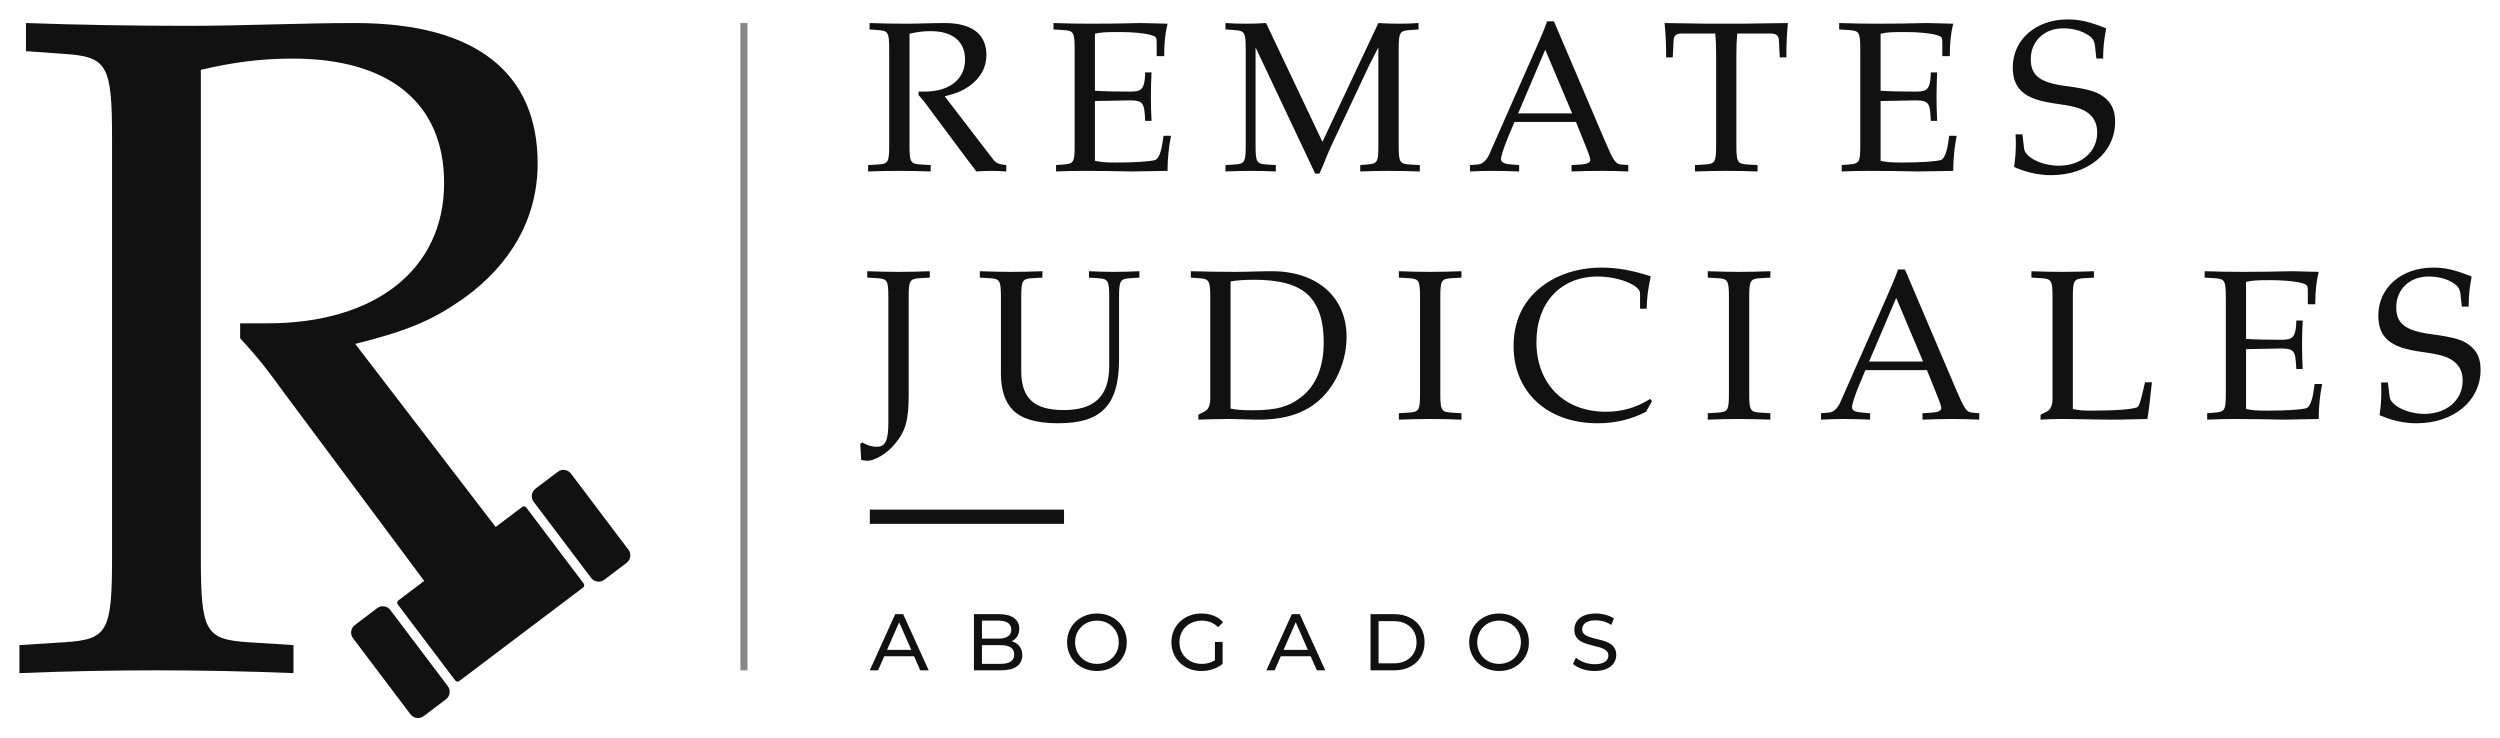
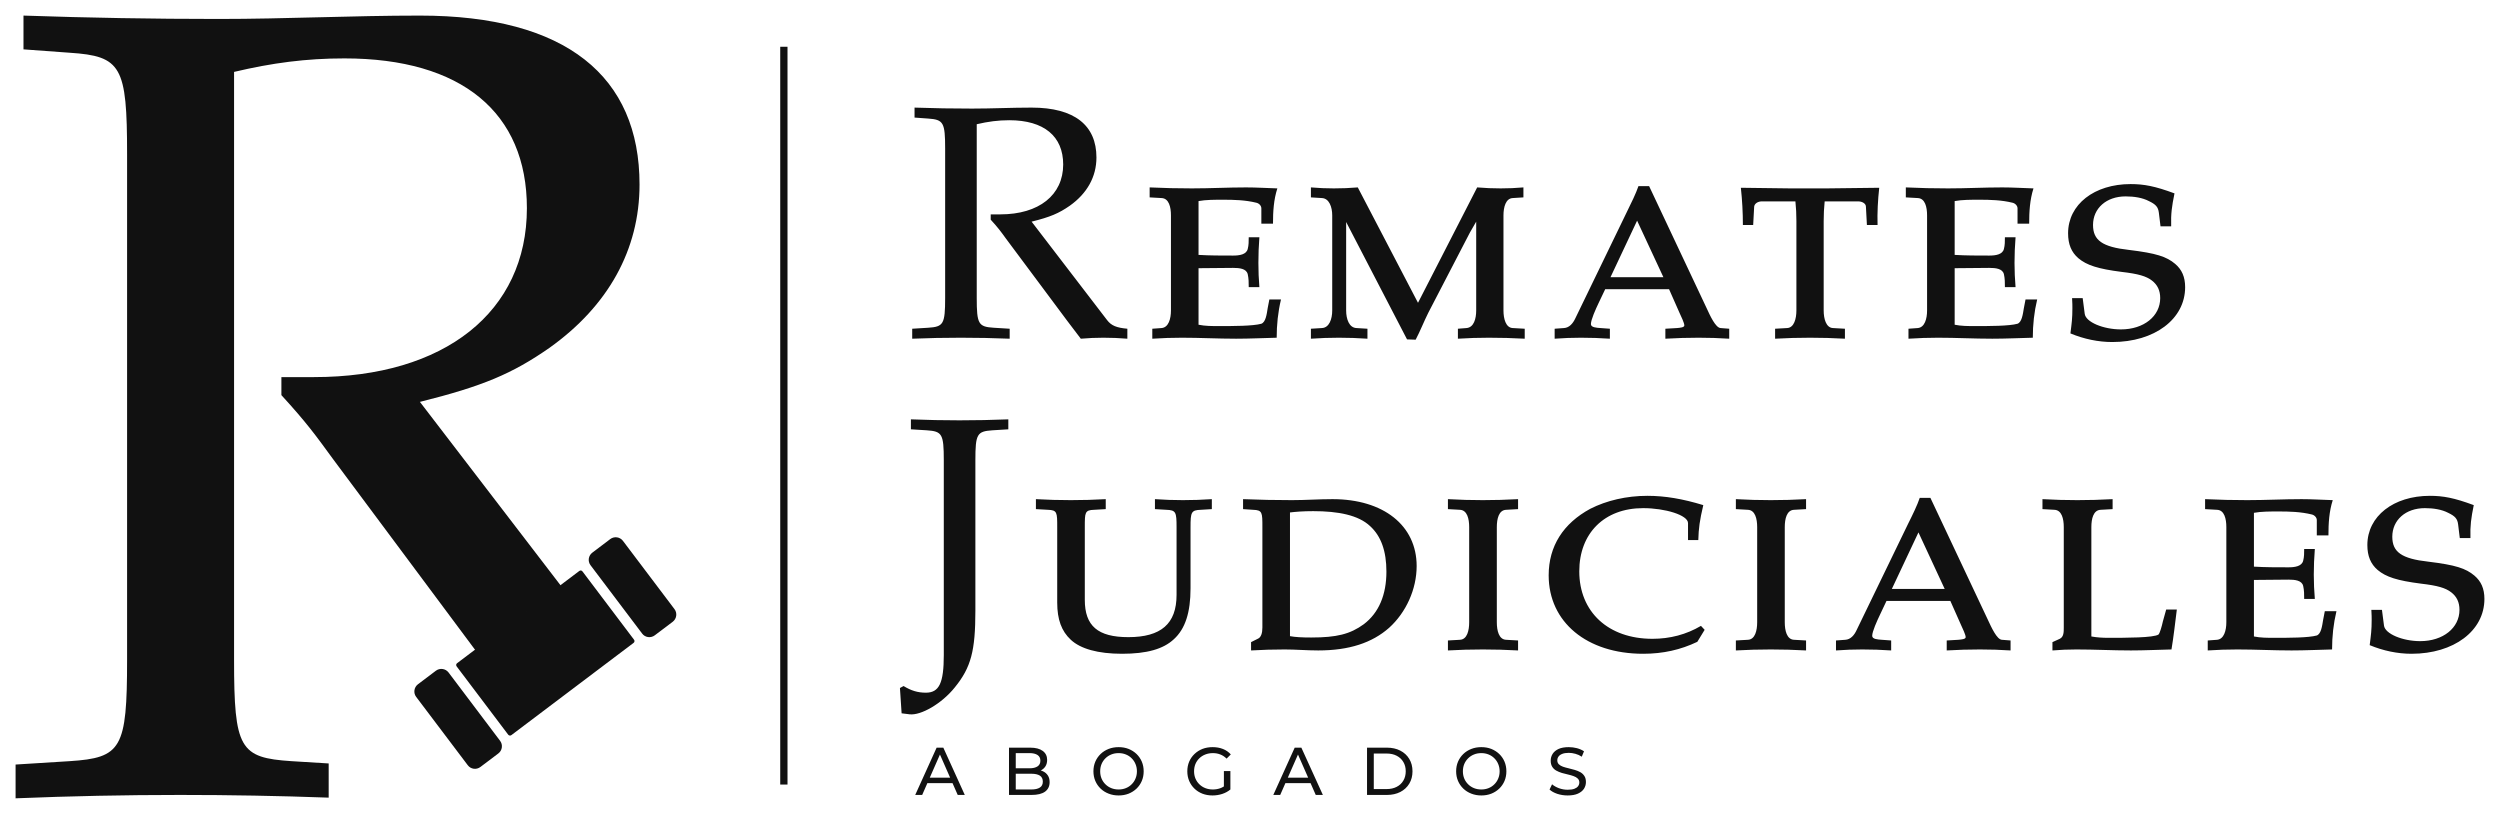
- <svg xmlns="http://www.w3.org/2000/svg" viewBox="-3 -3.56 386.22 113.93" role="img" aria-label="Abogados Remates Judiciales">
-   <path d="M0 100.43V96.1L6.94 95.66C13.58 95.23 14.31 94.08 14.31 82.66V17.77C14.31 6.5 13.58 5.2 6.94 4.77L1.01 4.34V0C9.39 0.29 17.63 0.43 26.01 0.43C34.68 0.43 43.21 0 51.88 0C70.66 0 80.06 7.8 80.06 21.68C80.06 30.06 76.01 37.28 68.5 42.63C63.73 45.95 59.97 47.54 51.88 49.57L73.66 77.96L62.62 86.3L40.75 56.94C38.44 53.76 37.28 52.17 34.1 48.7V46.39H38.29C55.06 46.39 65.61 38.01 65.61 24.71C65.61 12.43 57.23 5.49 42.2 5.49C37.28 5.49 32.95 6.07 28.03 7.23V82.66C28.03 94.08 28.76 95.23 35.4 95.66L42.34 96.1V100.43Q31.72 100 21.1 100C14.02 100 7.08 100.14 0 100.43Z" fill="#111111" />
-   <path d="M78.29 74.83 87.17 86.59C87.31 86.78 87.28 87.06 87.09 87.2L67.94 101.66C67.75 101.8 67.48 101.76 67.33 101.57L58.45 89.81C58.31 89.62 58.35 89.34 58.54 89.2L77.68 74.75C77.87 74.6 78.14 74.64 78.29 74.83ZM57.3 90.68 66.18 102.44C66.66 103.08 66.53 103.98 65.9 104.47L62.44 107.08C61.8 107.56 60.89 107.43 60.41 106.79L51.53 95.03C51.05 94.39 51.18 93.49 51.81 93.01L55.27 90.39C55.91 89.91 56.82 90.04 57.3 90.68ZM85.21 69.61 94.09 81.37C94.57 82.01 94.44 82.91 93.81 83.39L90.35 86.01C89.71 86.49 88.8 86.36 88.32 85.72L79.44 73.96C78.96 73.32 79.09 72.42 79.72 71.94L83.18 69.32C83.82 68.84 84.73 68.97 85.21 69.61Z" fill="#111111" />
-   <path d="M111.38 0H112.48V100H111.38Z" fill="#111111" opacity="0.5" />
-   <path d="M131.11 22.93C132.72 22.87 134.31 22.84 135.93 22.84C137.54 22.84 139.16 22.87 140.78 22.93V21.94L139.19 21.85C137.67 21.75 137.51 21.48 137.51 18.88V1.65C138.63 1.39 139.62 1.25 140.74 1.25C144.18 1.25 146.09 2.84 146.09 5.64C146.09 8.68 143.68 10.59 139.85 10.59H138.9V11.12C139.62 11.91 139.89 12.28 140.41 13L146.49 21.15L147.84 22.93C148.6 22.87 149.32 22.84 150.08 22.84C150.87 22.84 151.67 22.87 152.46 22.93V21.94C151.4 21.85 150.87 21.65 150.45 21.09L142.95 11.32C144.8 10.86 145.66 10.49 146.75 9.73C148.47 8.51 149.39 6.86 149.39 4.95C149.39 1.78 147.24 -0 142.95 -0C140.97 -0 139.03 0.1 137.05 0.1C135.13 0.1 133.25 0.07 131.34 -0V0.99L132.69 1.09C134.21 1.19 134.37 1.49 134.37 4.06V18.88C134.37 21.48 134.21 21.75 132.69 21.85L131.11 21.94ZM159.75 0.99 161.34 1.09C162.85 1.19 163.02 1.45 163.02 4.06V18.88C163.02 21.48 162.89 21.71 161.34 21.85L160.15 21.94V22.93C161.5 22.87 162.85 22.84 164.21 22.84C166.75 22.84 169.32 22.87 171.86 22.93L177.37 22.84C177.37 20.92 177.57 19.14 177.9 17.42H176.75L176.58 18.55C176.38 19.97 175.95 20.99 175.49 21.15C174.8 21.38 172.39 21.55 169.42 21.55C167.7 21.55 167.11 21.48 166.15 21.28V12.05L171.43 11.95C172.89 11.95 173.51 12.08 173.74 13.17C173.88 13.89 173.91 15.11 173.91 15.11H174.9C174.83 13.89 174.8 12.67 174.8 11.45C174.8 10.16 174.83 8.91 174.9 7.62H173.91C173.91 7.62 173.91 8.71 173.74 9.34C173.48 10.46 172.85 10.59 171.43 10.59C169.78 10.59 167.61 10.56 166.15 10.46V1.65C167.18 1.42 167.74 1.39 170.01 1.39C171.9 1.39 173.74 1.55 174.8 1.85C175.59 2.08 175.69 2.21 175.69 2.97V5.11H176.85C176.85 3.13 177.01 1.55 177.37 0.1L173.28 -0C170.74 0.07 168.17 0.1 165.63 0.1C163.68 0.1 161.7 0.07 159.75 -0ZM186.32 22.93C187.6 22.87 188.86 22.84 190.14 22.84C191.46 22.84 192.78 22.87 194.1 22.93V21.94L192.65 21.85C191.13 21.75 190.97 21.45 190.97 18.88V3.76L200.18 23.26H200.84C201.66 21.48 201.93 20.56 202.62 19.07L208.49 6.6L209.94 3.76V18.88C209.94 21.48 209.81 21.71 208.26 21.85L207.14 21.94V22.93C208.56 22.87 209.94 22.84 211.36 22.84C213.01 22.84 214.7 22.87 216.35 22.93V21.94L214.76 21.85C213.24 21.75 213.08 21.48 213.08 18.88V4.06C213.08 1.49 213.24 1.19 214.76 1.09L216.15 0.99V-0C215.13 0.07 214.1 0.1 213.08 0.1C212.02 0.1 211 0.07 209.94 -0L201.3 18.35L192.59 -0C191.53 0.07 190.51 0.1 189.45 0.1C188.4 0.1 187.37 0.07 186.32 -0V0.99L187.77 1.09C189.29 1.19 189.45 1.49 189.45 4.06V18.88C189.45 21.45 189.29 21.75 187.77 21.85L186.32 21.94ZM224.1 22.93C225.29 22.87 226.51 22.84 227.7 22.84C229.02 22.84 230.37 22.87 231.69 22.93V21.94L230.47 21.85C229.32 21.75 228.89 21.52 228.89 20.99C228.89 20.56 229.35 19.14 230.04 17.49L230.97 15.28H240.47L241.99 19.07C242.55 20.46 242.68 20.89 242.68 21.19C242.68 21.55 242.15 21.78 241.33 21.85L239.78 21.94V22.93C241.29 22.87 242.85 22.84 244.36 22.84C245.75 22.84 247.17 22.87 248.55 22.93V21.94L247.43 21.85C246.57 21.78 246.21 21.15 245.06 18.48L237.07 -0.26H236.01C236.01 -0.26 235.65 0.86 234.4 3.66L227.1 20.23C226.68 21.19 226.05 21.78 225.32 21.85L224.1 21.94ZM231.53 13.96 235.72 4.12 239.88 13.96ZM254.16 -0C254.33 1.88 254.4 3.17 254.4 5.31H255.42L255.55 2.71C255.58 1.91 255.95 1.62 256.87 1.62H261.99C262.08 2.74 262.12 3.5 262.12 4.92V18.88C262.12 21.48 261.95 21.75 260.43 21.85L258.85 21.94V22.93C260.47 22.87 262.05 22.84 263.67 22.84C265.29 22.84 266.9 22.87 268.52 22.93V21.94L266.94 21.85C265.42 21.75 265.25 21.48 265.25 18.88V4.92C265.25 3.43 265.29 2.71 265.38 1.62H270.5C271.42 1.62 271.79 1.91 271.82 2.71L271.95 5.31H272.97C272.97 3.17 273.04 1.88 273.21 -0L266.08 0.1H260.86ZM281.13 0.99 282.71 1.09C284.23 1.19 284.39 1.45 284.39 4.06V18.88C284.39 21.48 284.26 21.71 282.71 21.85L281.52 21.94V22.93C282.87 22.87 284.23 22.84 285.58 22.84C288.12 22.84 290.7 22.87 293.24 22.93L298.75 22.84C298.75 20.92 298.95 19.14 299.28 17.42H298.12L297.96 18.55C297.76 19.97 297.33 20.99 296.87 21.15C296.17 21.38 293.76 21.55 290.79 21.55C289.08 21.55 288.48 21.48 287.53 21.28V12.05L292.81 11.95C294.26 11.95 294.89 12.08 295.12 13.17C295.25 13.89 295.28 15.11 295.28 15.11H296.27C296.21 13.89 296.17 12.67 296.17 11.45C296.17 10.16 296.21 8.91 296.27 7.62H295.28C295.28 7.62 295.28 8.71 295.12 9.34C294.85 10.46 294.23 10.59 292.81 10.59C291.16 10.59 288.98 10.56 287.53 10.46V1.65C288.55 1.42 289.11 1.39 291.39 1.39C293.27 1.39 295.12 1.55 296.17 1.85C296.97 2.08 297.06 2.21 297.06 2.97V5.11H298.22C298.22 3.13 298.38 1.55 298.75 0.1L294.66 -0C292.11 0.07 289.54 0.1 287 0.1C285.05 0.1 283.07 0.07 281.13 -0ZM307.95 6.86C307.95 8.48 308.38 9.67 309.34 10.56C310.46 11.58 311.98 12.11 315.18 12.54C317.72 12.9 318.88 13.3 319.74 14.02C320.59 14.75 320.99 15.68 320.99 16.93C320.99 19.9 318.51 22.04 315.08 22.04C312.44 22.04 309.87 20.76 309.7 19.4L309.44 17.19H308.38C308.42 17.79 308.42 18.32 308.42 18.51C308.42 20.03 308.35 20.76 308.15 22.24C310.03 23.07 311.95 23.5 313.86 23.5C319.6 23.5 323.76 20.03 323.76 15.25C323.76 13.69 323.33 12.61 322.41 11.75C321.25 10.66 319.87 10.23 316.17 9.73C312.15 9.21 310.73 8.12 310.73 5.58C310.73 2.81 312.81 0.82 315.71 0.82C317 0.82 318.22 1.09 319.11 1.58C320.2 2.14 320.56 2.64 320.66 3.6L320.86 5.48H321.91C321.91 3.73 322.05 2.61 322.38 0.82C319.74 -0.23 318.25 -0.56 316.44 -0.56C311.52 -0.56 307.95 2.54 307.95 6.86Z" fill="#111111" />
-   <path d="M129.89 65 130.05 67.51 130.84 67.61C131.97 67.74 134.04 66.55 135.33 64.93C136.95 62.95 137.38 61.3 137.38 57.31V42.4C137.38 39.79 137.54 39.52 139.06 39.42L140.64 39.33V38.34C139.03 38.4 137.41 38.44 135.79 38.44C134.18 38.44 132.59 38.4 130.98 38.34V39.33L132.56 39.42C134.08 39.52 134.24 39.79 134.24 42.4V61.73C134.24 64.5 133.78 65.46 132.46 65.46C131.67 65.46 131.01 65.26 130.25 64.8ZM148.37 39.33 149.95 39.42C151.47 39.52 151.63 39.79 151.63 42.4V54.11C151.63 56.68 152.23 58.5 153.48 59.79C154.8 61.14 157.14 61.83 160.44 61.83C163.84 61.83 166.12 61.14 167.61 59.62C169.16 58.07 169.88 55.6 169.88 51.93V42.4C169.88 39.82 170.05 39.52 171.57 39.42L173.02 39.33V38.34C171.7 38.4 170.38 38.44 169.06 38.44C167.77 38.44 166.52 38.4 165.23 38.34V39.33L166.68 39.42C168.2 39.52 168.36 39.82 168.36 42.4V52.96C168.36 57.61 166.12 59.79 161.34 59.79C156.75 59.79 154.77 57.97 154.77 53.75V42.4C154.77 39.79 154.93 39.52 156.45 39.42L158.04 39.33V38.34C156.42 38.4 154.8 38.44 153.18 38.44C151.57 38.44 149.98 38.4 148.37 38.34ZM180.97 39.33 182.29 39.42C183.81 39.52 183.97 39.82 183.97 42.4V58.04C183.97 58.99 183.68 59.72 183.15 59.98L182.13 60.51V61.27C183.64 61.21 185.19 61.17 186.71 61.17C188.3 61.17 189.91 61.27 191.5 61.27C195.72 61.27 198.89 60.18 201.2 57.9C203.58 55.56 205.03 52 205.03 48.47C205.03 42.33 200.47 38.34 193.51 38.34C191.6 38.34 189.68 38.44 187.77 38.44C185.49 38.44 183.25 38.4 180.97 38.34ZM187.11 59.56V39.92C187.97 39.76 189.12 39.66 190.77 39.66C194.43 39.66 197.4 40.32 199.15 42.06C200.74 43.65 201.5 46.03 201.5 49.33C201.5 53.02 200.37 55.86 198.2 57.64C196.22 59.26 194.24 59.82 190.51 59.82C188.99 59.82 187.97 59.75 187.11 59.56ZM213.11 61.27C214.73 61.21 216.31 61.17 217.93 61.17C219.55 61.17 221.16 61.21 222.78 61.27V60.28L221.2 60.18C219.68 60.08 219.51 59.82 219.51 57.21V42.4C219.51 39.79 219.68 39.52 221.2 39.42L222.78 39.33V38.34C221.16 38.4 219.55 38.44 217.93 38.44C216.31 38.44 214.73 38.4 213.11 38.34V39.33L214.7 39.42C216.21 39.52 216.38 39.79 216.38 42.4V57.21C216.38 59.82 216.21 60.08 214.7 60.18L213.11 60.28ZM230.83 49.89C230.83 57.01 236.05 61.83 243.8 61.83C246.54 61.83 249.02 61.24 251.29 60.05L252.22 58.4L251.92 58.07C249.87 59.39 247.6 60.05 245.09 60.05C238.65 60.05 234.36 55.76 234.36 49.26C234.36 43.19 238.13 39.16 243.8 39.16C247.04 39.16 250.37 40.48 250.37 41.77V44.14H251.39C251.43 42.49 251.56 41.31 252.02 39.13C249.21 38.2 246.81 37.78 244.4 37.78C241.53 37.78 238.79 38.47 236.58 39.76C232.81 41.97 230.83 45.43 230.83 49.89ZM260.83 61.27C262.45 61.21 264.03 61.17 265.65 61.17C267.27 61.17 268.88 61.21 270.5 61.27V60.28L268.92 60.18C267.4 60.08 267.23 59.82 267.23 57.21V42.4C267.23 39.79 267.4 39.52 268.92 39.42L270.5 39.33V38.34C268.88 38.4 267.27 38.44 265.65 38.44C264.03 38.44 262.45 38.4 260.83 38.34V39.33L262.41 39.42C263.93 39.52 264.1 39.79 264.1 42.4V57.21C264.1 59.82 263.93 60.08 262.41 60.18L260.83 60.28ZM278.32 61.27C279.51 61.21 280.73 61.17 281.92 61.17C283.24 61.17 284.59 61.21 285.91 61.27V60.28L284.69 60.18C283.53 60.08 283.11 59.85 283.11 59.32C283.11 58.9 283.57 57.48 284.26 55.83L285.18 53.62H294.69L296.21 57.41C296.77 58.8 296.9 59.22 296.9 59.52C296.9 59.88 296.37 60.12 295.55 60.18L294 60.28V61.27C295.51 61.21 297.06 61.17 298.58 61.17C299.97 61.17 301.39 61.21 302.77 61.27V60.28L301.65 60.18C300.79 60.12 300.43 59.49 299.28 56.82L291.29 38.07H290.23C290.23 38.07 289.87 39.19 288.62 42L281.32 58.56C280.89 59.52 280.27 60.12 279.54 60.18L278.32 60.28ZM285.75 52.29 289.94 42.46 294.09 52.29ZM310.83 39.33 312.41 39.42C313.93 39.52 314.09 39.79 314.09 42.4V58.04C314.09 58.99 313.8 59.72 313.27 59.98L312.24 60.51V61.27C313.33 61.21 314.42 61.17 315.51 61.17C318.09 61.17 320.63 61.27 323.2 61.27C324.59 61.27 324.26 61.27 328.74 61.17C328.98 59.75 329.11 58.7 329.44 55.5H328.38L327.99 57.15C327.69 58.43 327.46 59.13 327.26 59.29C326.83 59.65 323.96 59.88 320.03 59.88C318.84 59.88 318.09 59.82 317.23 59.62V42.4C317.23 39.79 317.39 39.52 318.91 39.42L320.49 39.33V38.34C318.88 38.4 317.26 38.44 315.64 38.44C314.03 38.44 312.44 38.4 310.83 38.34ZM337.59 39.33 339.17 39.42C340.69 39.52 340.86 39.79 340.86 42.4V57.21C340.86 59.82 340.72 60.05 339.17 60.18L337.98 60.28V61.27C339.34 61.21 340.69 61.17 342.04 61.17C344.58 61.17 347.16 61.21 349.7 61.27L355.21 61.17C355.21 59.26 355.41 57.48 355.74 55.76H354.58L354.42 56.88C354.22 58.3 353.79 59.32 353.33 59.49C352.64 59.72 350.23 59.88 347.26 59.88C345.54 59.88 344.95 59.82 343.99 59.62V50.38L349.27 50.28C350.72 50.28 351.35 50.41 351.58 51.5C351.71 52.23 351.75 53.45 351.75 53.45H352.74C352.67 52.23 352.64 51.01 352.64 49.79C352.64 48.5 352.67 47.25 352.74 45.96H351.75C351.75 45.96 351.75 47.05 351.58 47.67C351.32 48.8 350.69 48.93 349.27 48.93C347.62 48.93 345.44 48.9 343.99 48.8V39.99C345.01 39.76 345.57 39.72 347.85 39.72C349.73 39.72 351.58 39.89 352.64 40.18C353.43 40.42 353.53 40.55 353.53 41.31V43.45H354.68C354.68 41.47 354.85 39.89 355.21 38.44L351.12 38.34C348.58 38.4 346 38.44 343.46 38.44C341.52 38.44 339.54 38.4 337.59 38.34ZM364.42 45.2C364.42 46.82 364.85 48.01 365.8 48.9C366.93 49.92 368.44 50.45 371.64 50.88C374.19 51.24 375.34 51.63 376.2 52.36C377.06 53.09 377.45 54.01 377.45 55.26C377.45 58.24 374.98 60.38 371.55 60.38C368.91 60.38 366.33 59.09 366.17 57.74L365.9 55.53H364.85C364.88 56.12 364.88 56.65 364.88 56.85C364.88 58.37 364.81 59.09 364.62 60.58C366.5 61.4 368.41 61.83 370.32 61.83C376.07 61.83 380.22 58.37 380.22 53.58C380.22 52.03 379.8 50.94 378.87 50.08C377.72 48.99 376.33 48.57 372.63 48.07C368.61 47.54 367.19 46.45 367.19 43.91C367.19 41.14 369.27 39.16 372.17 39.16C373.46 39.16 374.68 39.42 375.57 39.92C376.66 40.48 377.02 40.98 377.12 41.93L377.32 43.81H378.38C378.38 42.06 378.51 40.94 378.84 39.16C376.2 38.1 374.71 37.78 372.9 37.78C367.98 37.78 364.42 40.88 364.42 45.2Z" fill="#111111" />
-   <path d="M131.38 75.17H161.38V77.37H131.38Z" fill="#111111" />
-   <path d="M131.37 100 135.3 91.32H136.53L140.47 100H139.17L135.66 92.01H136.16L132.65 100ZM133.04 97.83 133.38 96.84H138.26L138.62 97.83ZM147.46 100V91.32H151.36Q152.86 91.32 153.66 91.92Q154.47 92.52 154.47 93.56Q154.47 94.27 154.15 94.75Q153.84 95.24 153.3 95.5Q152.77 95.76 152.15 95.76L152.37 95.39Q153.12 95.39 153.69 95.65Q154.26 95.91 154.59 96.41Q154.93 96.91 154.93 97.66Q154.93 98.77 154.09 99.39Q153.26 100 151.61 100ZM148.7 99H151.56Q152.59 99 153.13 98.65Q153.68 98.3 153.68 97.56Q153.68 96.8 153.13 96.45Q152.59 96.11 151.56 96.11H148.59V95.1H151.25Q152.19 95.1 152.71 94.75Q153.23 94.41 153.23 93.71Q153.23 93.02 152.71 92.67Q152.19 92.32 151.25 92.32H148.7ZM166.47 100.1Q165.48 100.1 164.63 99.76Q163.78 99.43 163.16 98.83Q162.54 98.23 162.2 97.42Q161.85 96.61 161.85 95.66Q161.85 94.71 162.2 93.9Q162.54 93.09 163.16 92.49Q163.78 91.89 164.63 91.56Q165.47 91.22 166.47 91.22Q167.47 91.22 168.3 91.55Q169.14 91.88 169.77 92.48Q170.39 93.08 170.73 93.89Q171.07 94.69 171.07 95.66Q171.07 96.63 170.73 97.43Q170.39 98.24 169.77 98.84Q169.14 99.44 168.3 99.77Q167.47 100.1 166.47 100.1ZM166.47 99Q167.19 99 167.81 98.75Q168.42 98.5 168.87 98.05Q169.33 97.59 169.58 96.99Q169.83 96.38 169.83 95.66Q169.83 94.94 169.58 94.33Q169.33 93.73 168.87 93.27Q168.42 92.82 167.81 92.57Q167.19 92.32 166.47 92.32Q165.74 92.32 165.13 92.57Q164.51 92.82 164.06 93.27Q163.6 93.73 163.34 94.33Q163.09 94.94 163.09 95.66Q163.09 96.38 163.34 96.99Q163.6 97.59 164.06 98.05Q164.51 98.5 165.13 98.75Q165.74 99 166.47 99ZM182.59 100.1Q181.59 100.1 180.75 99.77Q179.9 99.44 179.28 98.84Q178.66 98.24 178.32 97.43Q177.97 96.63 177.97 95.66Q177.97 94.69 178.32 93.89Q178.66 93.08 179.29 92.48Q179.92 91.88 180.76 91.55Q181.6 91.22 182.62 91.22Q183.65 91.22 184.5 91.56Q185.36 91.89 185.95 92.56L185.19 93.33Q184.65 92.81 184.03 92.57Q183.4 92.32 182.67 92.32Q181.92 92.32 181.29 92.57Q180.65 92.82 180.18 93.27Q179.72 93.71 179.46 94.33Q179.21 94.94 179.21 95.66Q179.21 96.37 179.46 96.98Q179.72 97.59 180.18 98.05Q180.65 98.5 181.28 98.75Q181.91 99 182.66 99Q183.35 99 183.99 98.78Q184.63 98.56 185.17 98.05L185.88 99Q185.23 99.54 184.37 99.82Q183.51 100.1 182.59 100.1ZM185.88 99 184.69 98.83V95.61H185.88ZM192.64 100 196.57 91.32H197.8L201.74 100H200.44L196.93 92.01H197.42L193.91 100ZM194.31 97.83 194.65 96.84H199.53L199.89 97.83ZM208.73 100V91.32H212.39Q213.78 91.32 214.84 91.87Q215.9 92.41 216.49 93.39Q217.08 94.37 217.08 95.66Q217.08 96.95 216.49 97.93Q215.9 98.91 214.84 99.45Q213.78 100 212.39 100ZM209.97 98.92H212.32Q213.4 98.92 214.18 98.51Q214.97 98.1 215.4 97.36Q215.84 96.63 215.84 95.66Q215.84 94.68 215.4 93.95Q214.97 93.22 214.18 92.81Q213.4 92.4 212.32 92.4H209.97ZM228.6 100.1Q227.61 100.1 226.76 99.76Q225.91 99.43 225.29 98.83Q224.67 98.23 224.32 97.42Q223.97 96.61 223.97 95.66Q223.97 94.71 224.32 93.9Q224.67 93.09 225.29 92.49Q225.91 91.89 226.75 91.56Q227.59 91.22 228.6 91.22Q229.59 91.22 230.43 91.55Q231.26 91.88 231.89 92.48Q232.52 93.08 232.86 93.89Q233.2 94.69 233.2 95.66Q233.2 96.63 232.86 97.43Q232.52 98.24 231.89 98.84Q231.26 99.44 230.43 99.77Q229.59 100.1 228.6 100.1ZM228.6 99Q229.32 99 229.93 98.75Q230.54 98.5 231 98.05Q231.45 97.59 231.7 96.99Q231.96 96.38 231.96 95.66Q231.96 94.94 231.7 94.33Q231.45 93.73 231 93.27Q230.54 92.82 229.93 92.57Q229.32 92.32 228.6 92.32Q227.87 92.32 227.25 92.57Q226.64 92.82 226.18 93.27Q225.72 93.73 225.47 94.33Q225.21 94.94 225.21 95.66Q225.21 96.38 225.47 96.99Q225.72 97.59 226.18 98.05Q226.64 98.5 227.25 98.75Q227.87 99 228.6 99ZM243.33 100.1Q242.34 100.1 241.43 99.8Q240.53 99.49 240.01 99.01L240.46 98.04Q240.96 98.47 241.73 98.76Q242.5 99.05 243.33 99.05Q244.09 99.05 244.56 98.87Q245.03 98.7 245.25 98.39Q245.47 98.09 245.47 97.71Q245.47 97.26 245.18 96.99Q244.89 96.71 244.43 96.55Q243.96 96.38 243.4 96.26Q242.85 96.13 242.28 95.96Q241.72 95.8 241.25 95.54Q240.79 95.28 240.5 94.84Q240.22 94.4 240.22 93.7Q240.22 93.03 240.57 92.47Q240.92 91.9 241.66 91.56Q242.4 91.22 243.54 91.22Q244.3 91.22 245.04 91.42Q245.78 91.62 246.33 91.99L245.92 92.98Q245.36 92.61 244.74 92.44Q244.12 92.27 243.54 92.27Q242.81 92.27 242.34 92.46Q241.87 92.65 241.65 92.96Q241.43 93.27 241.43 93.65Q241.43 94.11 241.72 94.38Q242.01 94.66 242.48 94.82Q242.94 94.98 243.5 95.11Q244.06 95.24 244.62 95.4Q245.19 95.56 245.65 95.82Q246.12 96.08 246.4 96.52Q246.69 96.95 246.69 97.63Q246.69 98.29 246.33 98.85Q245.97 99.42 245.22 99.76Q244.47 100.1 243.33 100.1Z" fill="#111111" />
+ <svg xmlns="http://www.w3.org/2000/svg" viewBox="-3 -3 481.17 156.65" role="img" aria-label="Abogados Remates Judiciales">
+   <path d="M0 150.65V144.15L10.4 143.5C20.38 142.85 21.46 141.11 21.46 123.99V26.66C21.46 9.75 20.38 7.8 10.4 7.15L1.52 6.5V0C14.09 0.43 26.45 0.65 39.02 0.65C52.02 0.65 64.81 0 77.82 0C106 0 120.09 11.71 120.09 32.51C120.09 45.09 114.02 55.92 102.75 63.95C95.59 68.93 89.96 71.32 77.82 74.35L105 109.8L88.55 122.22L61.13 85.4C57.66 80.64 55.92 78.25 51.16 73.05V69.58H57.44C82.59 69.58 98.41 57.01 98.41 37.07C98.41 18.64 85.84 8.24 63.29 8.24C55.92 8.24 49.42 9.1 42.05 10.84V123.99C42.05 141.11 43.14 142.85 53.11 143.5L60.26 143.94V150.52Q45.95 150 31.65 150C21.03 150 10.62 150.22 0 150.65Z" fill="#111111" />
+   <path d="M109.1 106.97 119.03 120.12C119.18 120.31 119.14 120.58 118.95 120.73L95.42 138.49C95.23 138.63 94.96 138.59 94.81 138.4L84.89 125.26C84.74 125.06 84.78 124.79 84.97 124.65L108.5 106.89C108.69 106.74 108.96 106.78 109.1 106.97ZM116.89 101.09 126.82 114.24C127.39 115 127.24 116.09 126.48 116.67L123.02 119.28C122.25 119.86 121.16 119.71 120.59 118.94L110.66 105.79C110.08 105.03 110.24 103.94 111 103.37L114.46 100.75C115.22 100.18 116.31 100.33 116.89 101.09ZM83.33 126.43 93.25 139.58C93.83 140.34 93.68 141.43 92.92 142.01L89.46 144.62C88.69 145.2 87.6 145.05 87.03 144.28L77.1 131.13C76.52 130.37 76.68 129.28 77.44 128.7L80.9 126.09C81.66 125.52 82.75 125.67 83.33 126.43Z" fill="#111111" />
+   <path d="M147.17 6H148.57V148H147.17Z" fill="#111111" />
+   <path d="M172.57 62.19C175.71 62.06 178.78 62 181.92 62C185.05 62 188.19 62.06 191.33 62.19V60.27L188.25 60.08C185.31 59.89 184.99 59.38 184.99 54.32V20.91C187.17 20.4 189.09 20.14 191.26 20.14C197.92 20.14 201.63 23.22 201.63 28.66C201.63 34.54 196.96 38.26 189.53 38.26H187.68V39.28C189.09 40.82 189.6 41.52 190.62 42.93L202.4 58.74L205.02 62.19C206.49 62.06 207.9 62 209.37 62C210.91 62 212.45 62.06 213.98 62.19V60.27C211.93 60.08 210.91 59.7 210.08 58.61L195.55 39.66C199.13 38.77 200.8 38.06 202.91 36.59C206.24 34.22 208.03 31.02 208.03 27.31C208.03 21.17 203.87 17.71 195.55 17.71C191.71 17.71 187.93 17.9 184.09 17.9C180.38 17.9 176.73 17.84 173.02 17.71V19.63L175.65 19.82C178.59 20.02 178.91 20.59 178.91 25.58V54.32C178.91 59.38 178.59 59.89 175.65 60.08L172.57 60.27ZM218.27 34.99 220.57 35.12C221.98 35.18 222.37 36.85 222.37 38.45V56.75C222.37 58.35 221.92 60.02 220.57 60.14L218.78 60.27V62.19C220.7 62.06 222.62 62 224.48 62C227.93 62 231.45 62.19 234.91 62.19C237.53 62.19 240.09 62.06 242.72 62C242.72 59.5 242.97 57.07 243.55 54.64H241.31L240.99 56.3C240.8 57.52 240.61 58.99 239.77 59.31C238.17 59.76 234.33 59.76 231.58 59.76C230.24 59.76 228.96 59.76 227.68 59.5V48.62L234.33 48.56C235.55 48.56 236.89 48.69 237.15 49.78C237.34 50.61 237.34 51.44 237.34 52.27H239.39C239.26 50.74 239.2 49.14 239.2 47.6C239.2 45.94 239.26 44.34 239.39 42.67H237.34C237.34 43.44 237.34 44.21 237.15 44.91C236.89 46 235.55 46.19 234.33 46.19C232.09 46.19 229.85 46.19 227.68 46.06V35.7C229.09 35.44 230.81 35.44 232.41 35.44C234.53 35.44 236.7 35.5 238.81 36.02C239.33 36.14 239.77 36.59 239.77 37.1V40.05H242.01C242.01 37.74 242.14 35.44 242.85 33.26C240.8 33.2 238.81 33.07 236.83 33.07C233.37 33.07 229.92 33.26 226.4 33.26C223.71 33.26 220.96 33.2 218.27 33.07ZM249.31 62.19C251.1 62.06 252.89 62 254.69 62C256.54 62 258.33 62.06 260.19 62.19V60.27L258.08 60.14C256.67 60.08 256.09 58.42 256.09 56.75V39.73L267.81 62.32L269.47 62.38C270.37 60.66 271.07 58.86 271.9 57.2L279.9 41.78L281.12 39.66V56.75C281.12 58.35 280.67 60.02 279.26 60.14L277.6 60.27V62.19C279.58 62.06 281.57 62 283.55 62C285.85 62 288.16 62.06 290.46 62.19V60.27L288.16 60.14C286.81 60.08 286.37 58.35 286.37 56.75V38.45C286.37 36.85 286.81 35.18 288.16 35.12L290.21 34.99V33.07C288.73 33.2 287.33 33.26 285.85 33.26C284.32 33.26 282.85 33.2 281.31 33.07L269.92 55.28L258.33 33.07C256.8 33.2 255.26 33.26 253.73 33.26C252.25 33.26 250.78 33.2 249.31 33.07V34.99L251.42 35.12C252.83 35.18 253.41 36.85 253.41 38.45V56.75C253.41 58.42 252.83 60.08 251.42 60.14L249.31 60.27ZM296.22 62.19C297.89 62.06 299.61 62 301.28 62C303.13 62 304.99 62.06 306.85 62.19V60.27L305.05 60.14C304.22 60.08 303.2 60.02 303.2 59.38C303.2 58.54 304.09 56.56 304.73 55.22L305.95 52.66H318.24L320.22 57.14C320.61 57.97 321.18 59.18 321.18 59.63C321.18 60.02 320.41 60.08 319.77 60.14L317.53 60.27V62.19C319.71 62.06 321.82 62 323.93 62C325.92 62 327.84 62.06 329.82 62.19V60.27L328.16 60.14C327.2 60.08 326.17 57.84 325.41 56.18L314.4 32.82H312.35C311.9 34.16 310.94 36.14 310.11 37.81L300.19 58.29C299.74 59.25 299.04 60.08 298.01 60.14L296.22 60.27ZM306.97 50.35 312.09 39.47 317.15 50.35ZM332.06 33.14C332.32 35.5 332.45 37.94 332.45 40.3H334.43L334.62 36.78C334.69 36.14 335.39 35.76 336.09 35.76H342.56C342.69 36.98 342.75 38.26 342.75 39.54V56.75C342.75 58.35 342.3 60.08 340.96 60.14L338.65 60.27V62.19C340.89 62.06 343.13 62 345.37 62C347.61 62 349.85 62.06 352.09 62.19V60.27L349.79 60.14C348.45 60.08 348 58.35 348 56.75V39.54C348 38.26 348.06 36.98 348.19 35.76H354.65C355.36 35.76 356.13 36.14 356.13 36.78L356.32 40.3H358.37C358.3 37.94 358.43 35.5 358.69 33.14L348.64 33.26H341.53ZM363.81 34.99 366.11 35.12C367.52 35.18 367.9 36.85 367.9 38.45V56.75C367.9 58.35 367.45 60.02 366.11 60.14L364.32 60.27V62.19C366.24 62.06 368.16 62 370.01 62C373.47 62 376.99 62.19 380.45 62.19C383.07 62.19 385.63 62.06 388.25 62C388.25 59.5 388.51 57.07 389.09 54.64H386.85L386.53 56.3C386.33 57.52 386.14 58.99 385.31 59.31C383.71 59.76 379.87 59.76 377.12 59.76C375.77 59.76 374.49 59.76 373.21 59.5V48.62L379.87 48.56C381.09 48.56 382.43 48.69 382.69 49.78C382.88 50.61 382.88 51.44 382.88 52.27H384.93C384.8 50.74 384.73 49.14 384.73 47.6C384.73 45.94 384.8 44.34 384.93 42.67H382.88C382.88 43.44 382.88 44.21 382.69 44.91C382.43 46 381.09 46.19 379.87 46.19C377.63 46.19 375.39 46.19 373.21 46.06V35.7C374.62 35.44 376.35 35.44 377.95 35.44C380.06 35.44 382.24 35.5 384.35 36.02C384.86 36.14 385.31 36.59 385.31 37.1V40.05H387.55C387.55 37.74 387.68 35.44 388.38 33.26C386.33 33.2 384.35 33.07 382.37 33.07C378.91 33.07 375.45 33.26 371.93 33.26C369.25 33.26 366.49 33.2 363.81 33.07ZM395.04 41.9C395.04 44.02 395.68 45.55 397.02 46.7C398.62 48.05 400.8 48.75 405.34 49.33C408.61 49.71 410.08 50.16 411.17 50.99C412.25 51.82 412.77 52.91 412.77 54.38C412.77 57.84 409.63 60.4 405.21 60.4C401.82 60.4 398.43 58.99 398.24 57.39L397.85 54.38H395.81C395.87 55.22 395.87 56.05 395.87 56.3C395.87 58.29 395.74 59.18 395.49 61.17C398.11 62.26 400.86 62.83 403.55 62.83C411.68 62.83 417.57 58.42 417.57 52.27C417.57 50.29 416.93 48.88 415.65 47.79C413.98 46.38 412 45.74 406.75 45.1C401.63 44.53 399.84 43.25 399.84 40.3C399.84 37.1 402.4 34.8 406.11 34.8C407.77 34.8 409.37 35.06 410.59 35.7C411.93 36.34 412.38 36.85 412.51 37.94L412.83 40.56H414.88C414.81 38.13 415.01 36.72 415.52 34.22C411.74 32.82 409.63 32.43 407.07 32.43C400.09 32.43 395.04 36.34 395.04 41.9Z" fill="#111111" />
+   <path d="M170.21 129.42 170.53 134.29 172.06 134.48C174.24 134.74 178.27 132.43 180.77 129.3C183.9 125.46 184.73 122.26 184.73 114.51V85.58C184.73 80.53 185.05 80.02 188 79.82L191.07 79.63V77.71C187.93 77.84 184.8 77.9 181.66 77.9C178.53 77.9 175.45 77.84 172.32 77.71V79.63L175.39 79.82C178.33 80.02 178.65 80.53 178.65 85.58V123.09C178.65 128.46 177.76 130.32 175.2 130.32C173.66 130.32 172.38 129.94 170.91 129.04ZM196.38 94.99 198.69 95.12C200.48 95.18 200.48 95.63 200.48 98.45V112.98C200.48 116.24 201.31 118.48 203.1 120.14C204.96 121.87 208.29 122.83 212.96 122.83C217.69 122.83 220.89 121.94 222.94 120.02C225.12 118.03 226.14 114.9 226.14 110.22V98.45C226.14 95.57 226.27 95.18 228.13 95.12L230.24 94.99V93.07C228.38 93.2 226.53 93.26 224.67 93.26C222.88 93.26 221.09 93.2 219.29 93.07V94.99L221.47 95.12C223.33 95.18 223.45 95.57 223.45 98.45V111.5C223.45 117.07 220.45 119.63 214.17 119.63C208.29 119.63 205.79 117.46 205.79 112.46V98.45C205.79 95.63 205.79 95.18 207.58 95.12L209.82 94.99V93.07C207.58 93.2 205.34 93.26 203.1 93.26C200.86 93.26 198.62 93.2 196.38 93.07ZM236.25 94.99 238.17 95.12C239.97 95.18 239.97 95.63 239.97 98.45V117.78C239.97 118.86 239.71 119.7 239.07 119.95C238.62 120.14 238.24 120.4 237.79 120.59V122.19C239.97 122.06 242.08 122 244.25 122C246.37 122 248.54 122.19 250.72 122.19C256.67 122.19 261.09 120.72 264.35 117.84C267.61 114.9 269.66 110.42 269.66 105.94C269.66 98.13 263.26 93.07 253.47 93.07C250.85 93.07 248.29 93.26 245.66 93.26C242.53 93.26 239.39 93.2 236.25 93.07ZM245.28 119.44V95.63C246.37 95.5 247.77 95.38 249.76 95.38C254.56 95.38 258.46 96.14 260.7 98.26C262.81 100.18 263.84 103.06 263.84 107.02C263.84 111.5 262.37 114.96 259.49 117.14C256.86 119.06 254.24 119.7 249.37 119.7C247.58 119.7 246.3 119.63 245.28 119.44ZM275.68 122.19C277.92 122.06 280.16 122 282.4 122C284.64 122 286.88 122.06 289.18 122.19V120.27L286.88 120.14C285.47 120.08 285.09 118.35 285.09 116.75V98.45C285.09 96.85 285.47 95.18 286.88 95.12L289.18 94.99V93.07C286.88 93.2 284.64 93.26 282.4 93.26C280.16 93.26 277.92 93.2 275.68 93.07V94.99L277.98 95.12C279.39 95.18 279.77 96.85 279.77 98.45V116.75C279.77 118.35 279.39 120.08 277.98 120.14L275.68 120.27ZM295.07 107.73C295.07 116.75 302.43 122.83 313.25 122.83C317.09 122.83 320.48 122.06 323.68 120.53L325.09 118.22L324.38 117.46C321.57 119.12 318.43 119.95 315.04 119.95C306.53 119.95 300.96 114.77 300.96 106.96C300.96 99.66 305.76 94.8 313.25 94.8C317.47 94.8 321.89 96.14 321.89 97.68V100.94H323.87C323.93 98.7 324.13 97.17 324.83 94.22C320.86 93.01 317.47 92.43 314.08 92.43C310.05 92.43 306.21 93.33 303.07 94.93C297.89 97.74 295.07 102.1 295.07 107.73ZM331.1 122.19C333.34 122.06 335.58 122 337.82 122C340.06 122 342.3 122.06 344.61 122.19V120.27L342.3 120.14C340.89 120.08 340.51 118.35 340.51 116.75V98.45C340.51 96.85 340.89 95.18 342.3 95.12L344.61 94.99V93.07C342.3 93.2 340.06 93.26 337.82 93.26C335.58 93.26 333.34 93.2 331.1 93.07V94.99L333.41 95.12C334.81 95.18 335.2 96.85 335.2 98.45V116.75C335.2 118.35 334.81 120.08 333.41 120.14L331.1 120.27ZM350.37 122.19C352.03 122.06 353.76 122 355.42 122C357.28 122 359.13 122.06 360.99 122.19V120.27L359.2 120.14C358.37 120.08 357.34 120.02 357.34 119.38C357.34 118.54 358.24 116.56 358.88 115.22L360.09 112.66H372.38L374.37 117.14C374.75 117.97 375.33 119.18 375.33 119.63C375.33 120.02 374.56 120.08 373.92 120.14L371.68 120.27V122.19C373.85 122.06 375.97 122 378.08 122C380.06 122 381.98 122.06 383.97 122.19V120.27L382.3 120.14C381.34 120.08 380.32 117.84 379.55 116.18L368.54 92.82H366.49C366.05 94.16 365.09 96.14 364.25 97.81L354.33 118.29C353.89 119.25 353.18 120.08 352.16 120.14L350.37 120.27ZM361.12 110.35 366.24 99.47 371.29 110.35ZM390.11 94.99 392.41 95.12C393.82 95.18 394.21 96.85 394.21 98.45V117.78C394.21 118.67 394.21 119.57 393.44 119.95L392.03 120.59V122.19C393.57 122.06 395.1 122 396.64 122C400.16 122 403.61 122.19 407.13 122.19C409.69 122.19 412.32 122.06 414.94 122C415.33 119.7 415.65 116.88 415.97 114.32H413.92L413.28 116.62C413.09 117.52 412.7 118.86 412.45 119.12C411.55 119.76 406.11 119.76 402.78 119.76C401.69 119.76 400.61 119.7 399.52 119.5V98.45C399.52 96.85 399.9 95.18 401.31 95.12L403.61 94.99V93.07C401.31 93.2 399.07 93.26 396.83 93.26C394.59 93.26 392.35 93.2 390.11 93.07ZM421.41 94.99 423.71 95.12C425.12 95.18 425.5 96.85 425.5 98.45V116.75C425.5 118.35 425.05 120.02 423.71 120.14L421.92 120.27V122.19C423.84 122.06 425.76 122 427.61 122C431.07 122 434.59 122.19 438.05 122.19C440.67 122.19 443.23 122.06 445.85 122C445.85 119.5 446.11 117.07 446.69 114.64H444.45L444.13 116.3C443.93 117.52 443.74 118.99 442.91 119.31C441.31 119.76 437.47 119.76 434.72 119.76C433.37 119.76 432.09 119.76 430.81 119.5V108.62L437.47 108.56C438.69 108.56 440.03 108.69 440.29 109.78C440.48 110.61 440.48 111.44 440.48 112.27H442.53C442.4 110.74 442.33 109.14 442.33 107.6C442.33 105.94 442.4 104.34 442.53 102.67H440.48C440.48 103.44 440.48 104.21 440.29 104.91C440.03 106 438.69 106.19 437.47 106.19C435.23 106.19 432.99 106.19 430.81 106.06V95.7C432.22 95.44 433.95 95.44 435.55 95.44C437.66 95.44 439.84 95.5 441.95 96.02C442.46 96.14 442.91 96.59 442.91 97.1V100.05H445.15C445.15 97.74 445.28 95.44 445.98 93.26C443.93 93.2 441.95 93.07 439.97 93.07C436.51 93.07 433.05 93.26 429.53 93.26C426.85 93.26 424.09 93.2 421.41 93.07ZM452.64 101.9C452.64 104.02 453.28 105.55 454.62 106.7C456.22 108.05 458.4 108.75 462.94 109.33C466.21 109.71 467.68 110.16 468.77 110.99C469.85 111.82 470.37 112.91 470.37 114.38C470.37 117.84 467.23 120.4 462.81 120.4C459.42 120.4 456.03 118.99 455.84 117.39L455.45 114.38H453.41C453.47 115.22 453.47 116.05 453.47 116.3C453.47 118.29 453.34 119.18 453.09 121.17C455.71 122.26 458.46 122.83 461.15 122.83C469.28 122.83 475.17 118.42 475.17 112.27C475.17 110.29 474.53 108.88 473.25 107.79C471.58 106.38 469.6 105.74 464.35 105.1C459.23 104.53 457.44 103.25 457.44 100.3C457.44 97.1 460 94.8 463.71 94.8C465.37 94.8 466.97 95.06 468.19 95.7C469.53 96.34 469.98 96.85 470.11 97.94L470.43 100.56H472.48C472.41 98.13 472.61 96.72 473.12 94.22C469.34 92.82 467.23 92.43 464.67 92.43C457.69 92.43 452.64 96.34 452.64 101.9Z" fill="#111111" />
+   <path d="M173.15 150 177.27 140.9H178.56L182.69 150H181.33L177.65 141.63H178.17L174.49 150ZM174.91 147.73 175.26 146.68H180.38L180.76 147.73ZM191.2 150V140.9H195.28Q196.85 140.9 197.7 141.53Q198.54 142.16 198.54 143.25Q198.54 143.99 198.21 144.5Q197.88 145.01 197.32 145.28Q196.76 145.55 196.11 145.55L196.34 145.16Q197.12 145.16 197.72 145.44Q198.32 145.71 198.67 146.24Q199.02 146.76 199.02 147.54Q199.02 148.71 198.15 149.36Q197.27 150 195.54 150ZM192.5 148.95H195.49Q196.57 148.95 197.14 148.58Q197.71 148.22 197.71 147.44Q197.71 146.65 197.14 146.28Q196.57 145.92 195.49 145.92H192.38V144.87H195.16Q196.15 144.87 196.7 144.5Q197.24 144.14 197.24 143.41Q197.24 142.68 196.7 142.32Q196.15 141.95 195.16 141.95H192.5ZM212.3 150.1Q211.26 150.1 210.37 149.75Q209.47 149.4 208.82 148.77Q208.17 148.14 207.81 147.3Q207.45 146.45 207.45 145.45Q207.45 144.45 207.81 143.6Q208.17 142.76 208.82 142.13Q209.47 141.5 210.36 141.15Q211.24 140.8 212.3 140.8Q213.34 140.8 214.21 141.14Q215.09 141.49 215.75 142.12Q216.4 142.75 216.76 143.59Q217.12 144.44 217.12 145.45Q217.12 146.46 216.76 147.31Q216.4 148.15 215.75 148.78Q215.09 149.41 214.21 149.76Q213.34 150.1 212.3 150.1ZM212.3 148.95Q213.05 148.95 213.69 148.69Q214.34 148.43 214.81 147.95Q215.29 147.48 215.55 146.84Q215.82 146.2 215.82 145.45Q215.82 144.7 215.55 144.06Q215.29 143.42 214.81 142.95Q214.34 142.47 213.69 142.21Q213.05 141.95 212.3 141.95Q211.53 141.95 210.89 142.21Q210.24 142.47 209.76 142.95Q209.28 143.42 209.01 144.06Q208.75 144.7 208.75 145.45Q208.75 146.2 209.01 146.84Q209.28 147.48 209.76 147.95Q210.24 148.43 210.89 148.69Q211.53 148.95 212.3 148.95ZM230.37 150.1Q229.31 150.1 228.43 149.76Q227.54 149.41 226.89 148.78Q226.24 148.15 225.88 147.31Q225.52 146.46 225.52 145.45Q225.52 144.44 225.88 143.59Q226.24 142.75 226.9 142.12Q227.56 141.49 228.44 141.14Q229.33 140.8 230.39 140.8Q231.47 140.8 232.37 141.15Q233.26 141.5 233.89 142.2L233.08 143.01Q232.52 142.46 231.87 142.21Q231.21 141.95 230.44 141.95Q229.66 141.95 228.99 142.21Q228.32 142.47 227.84 142.94Q227.35 143.41 227.08 144.05Q226.82 144.7 226.82 145.45Q226.82 146.19 227.08 146.83Q227.35 147.48 227.84 147.95Q228.32 148.43 228.99 148.69Q229.65 148.95 230.43 148.95Q231.16 148.95 231.83 148.72Q232.5 148.49 233.07 147.96L233.81 148.95Q233.13 149.52 232.23 149.81Q231.33 150.1 230.37 150.1ZM233.81 148.95 232.56 148.78V145.4H233.81ZM242.07 150 246.19 140.9H247.47L251.61 150H250.24L246.56 141.63H247.08L243.4 150ZM243.82 147.73 244.17 146.68H249.29L249.67 147.73ZM260.11 150V140.9H263.94Q265.4 140.9 266.51 141.47Q267.62 142.04 268.24 143.07Q268.86 144.1 268.86 145.45Q268.86 146.8 268.24 147.83Q267.62 148.86 266.51 149.43Q265.4 150 263.94 150ZM261.41 148.87H263.87Q265 148.87 265.82 148.44Q266.65 148.01 267.1 147.24Q267.56 146.46 267.56 145.45Q267.56 144.42 267.1 143.66Q266.65 142.89 265.82 142.46Q265 142.03 263.87 142.03H261.41ZM282.11 150.1Q281.07 150.1 280.18 149.75Q279.28 149.4 278.63 148.77Q277.98 148.14 277.62 147.3Q277.26 146.45 277.26 145.45Q277.26 144.45 277.62 143.6Q277.98 142.76 278.63 142.13Q279.28 141.5 280.17 141.15Q281.05 140.8 282.11 140.8Q283.15 140.8 284.02 141.14Q284.9 141.49 285.56 142.12Q286.21 142.75 286.57 143.59Q286.93 144.44 286.93 145.45Q286.93 146.46 286.57 147.31Q286.21 148.15 285.56 148.78Q284.9 149.41 284.02 149.76Q283.15 150.1 282.11 150.1ZM282.11 148.95Q282.86 148.95 283.5 148.69Q284.15 148.43 284.62 147.95Q285.1 147.48 285.36 146.84Q285.63 146.2 285.63 145.45Q285.63 144.7 285.36 144.06Q285.1 143.42 284.62 142.95Q284.15 142.47 283.5 142.21Q282.86 141.95 282.11 141.95Q281.34 141.95 280.7 142.21Q280.05 142.47 279.57 142.95Q279.09 143.42 278.82 144.06Q278.56 144.7 278.56 145.45Q278.56 146.2 278.82 146.84Q279.09 147.48 279.57 147.95Q280.05 148.43 280.7 148.69Q281.34 148.95 282.11 148.95ZM298.72 150.1Q297.68 150.1 296.73 149.79Q295.78 149.47 295.24 148.96L295.72 147.95Q296.24 148.4 297.04 148.7Q297.85 149 298.72 149Q299.51 149 300.01 148.82Q300.5 148.63 300.73 148.32Q300.97 148 300.97 147.6Q300.97 147.13 300.66 146.84Q300.36 146.55 299.87 146.38Q299.38 146.2 298.8 146.07Q298.21 145.94 297.62 145.77Q297.03 145.59 296.54 145.32Q296.05 145.05 295.76 144.59Q295.46 144.12 295.46 143.4Q295.46 142.69 295.83 142.1Q296.2 141.51 296.97 141.15Q297.74 140.8 298.94 140.8Q299.73 140.8 300.51 141Q301.29 141.21 301.87 141.6L301.44 142.64Q300.85 142.25 300.2 142.08Q299.55 141.9 298.94 141.9Q298.17 141.9 297.68 142.1Q297.19 142.29 296.96 142.62Q296.73 142.94 296.73 143.34Q296.73 143.82 297.04 144.11Q297.34 144.4 297.83 144.57Q298.32 144.74 298.9 144.87Q299.49 145.01 300.08 145.18Q300.67 145.35 301.16 145.62Q301.64 145.89 301.94 146.35Q302.24 146.8 302.24 147.52Q302.24 148.21 301.87 148.8Q301.49 149.39 300.7 149.75Q299.92 150.1 298.72 150.1Z" fill="#111111" />
</svg>
